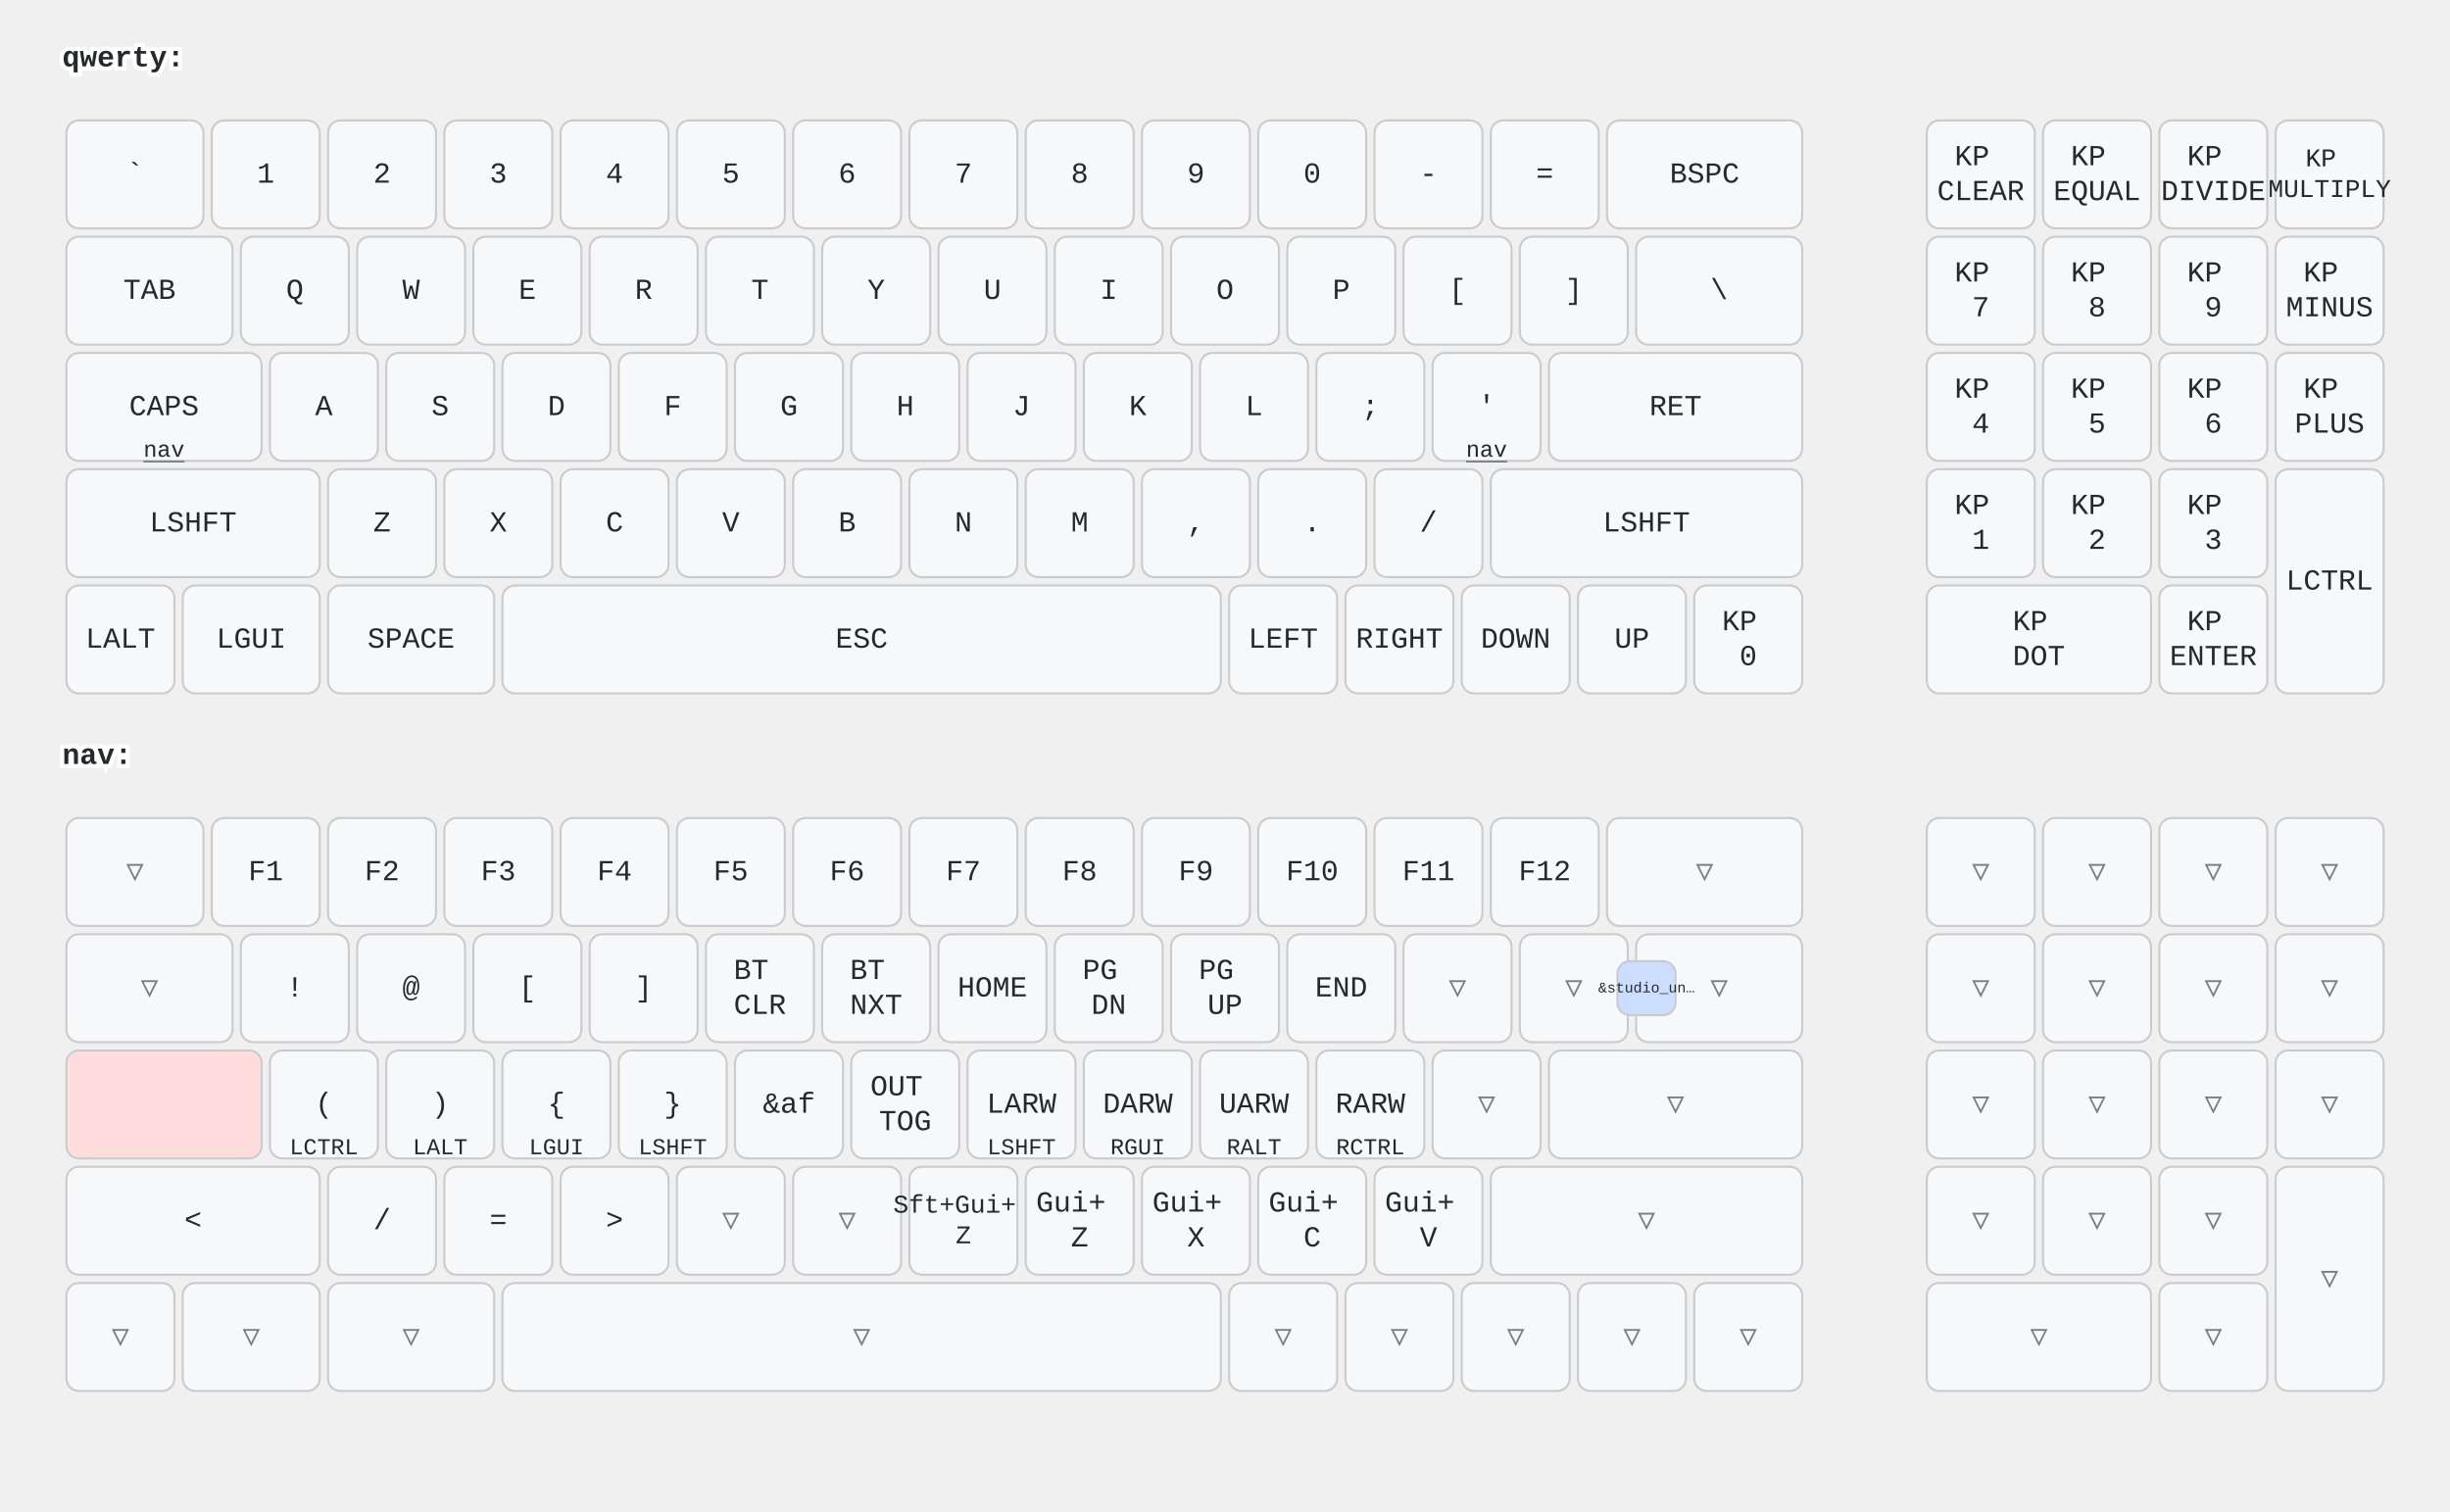
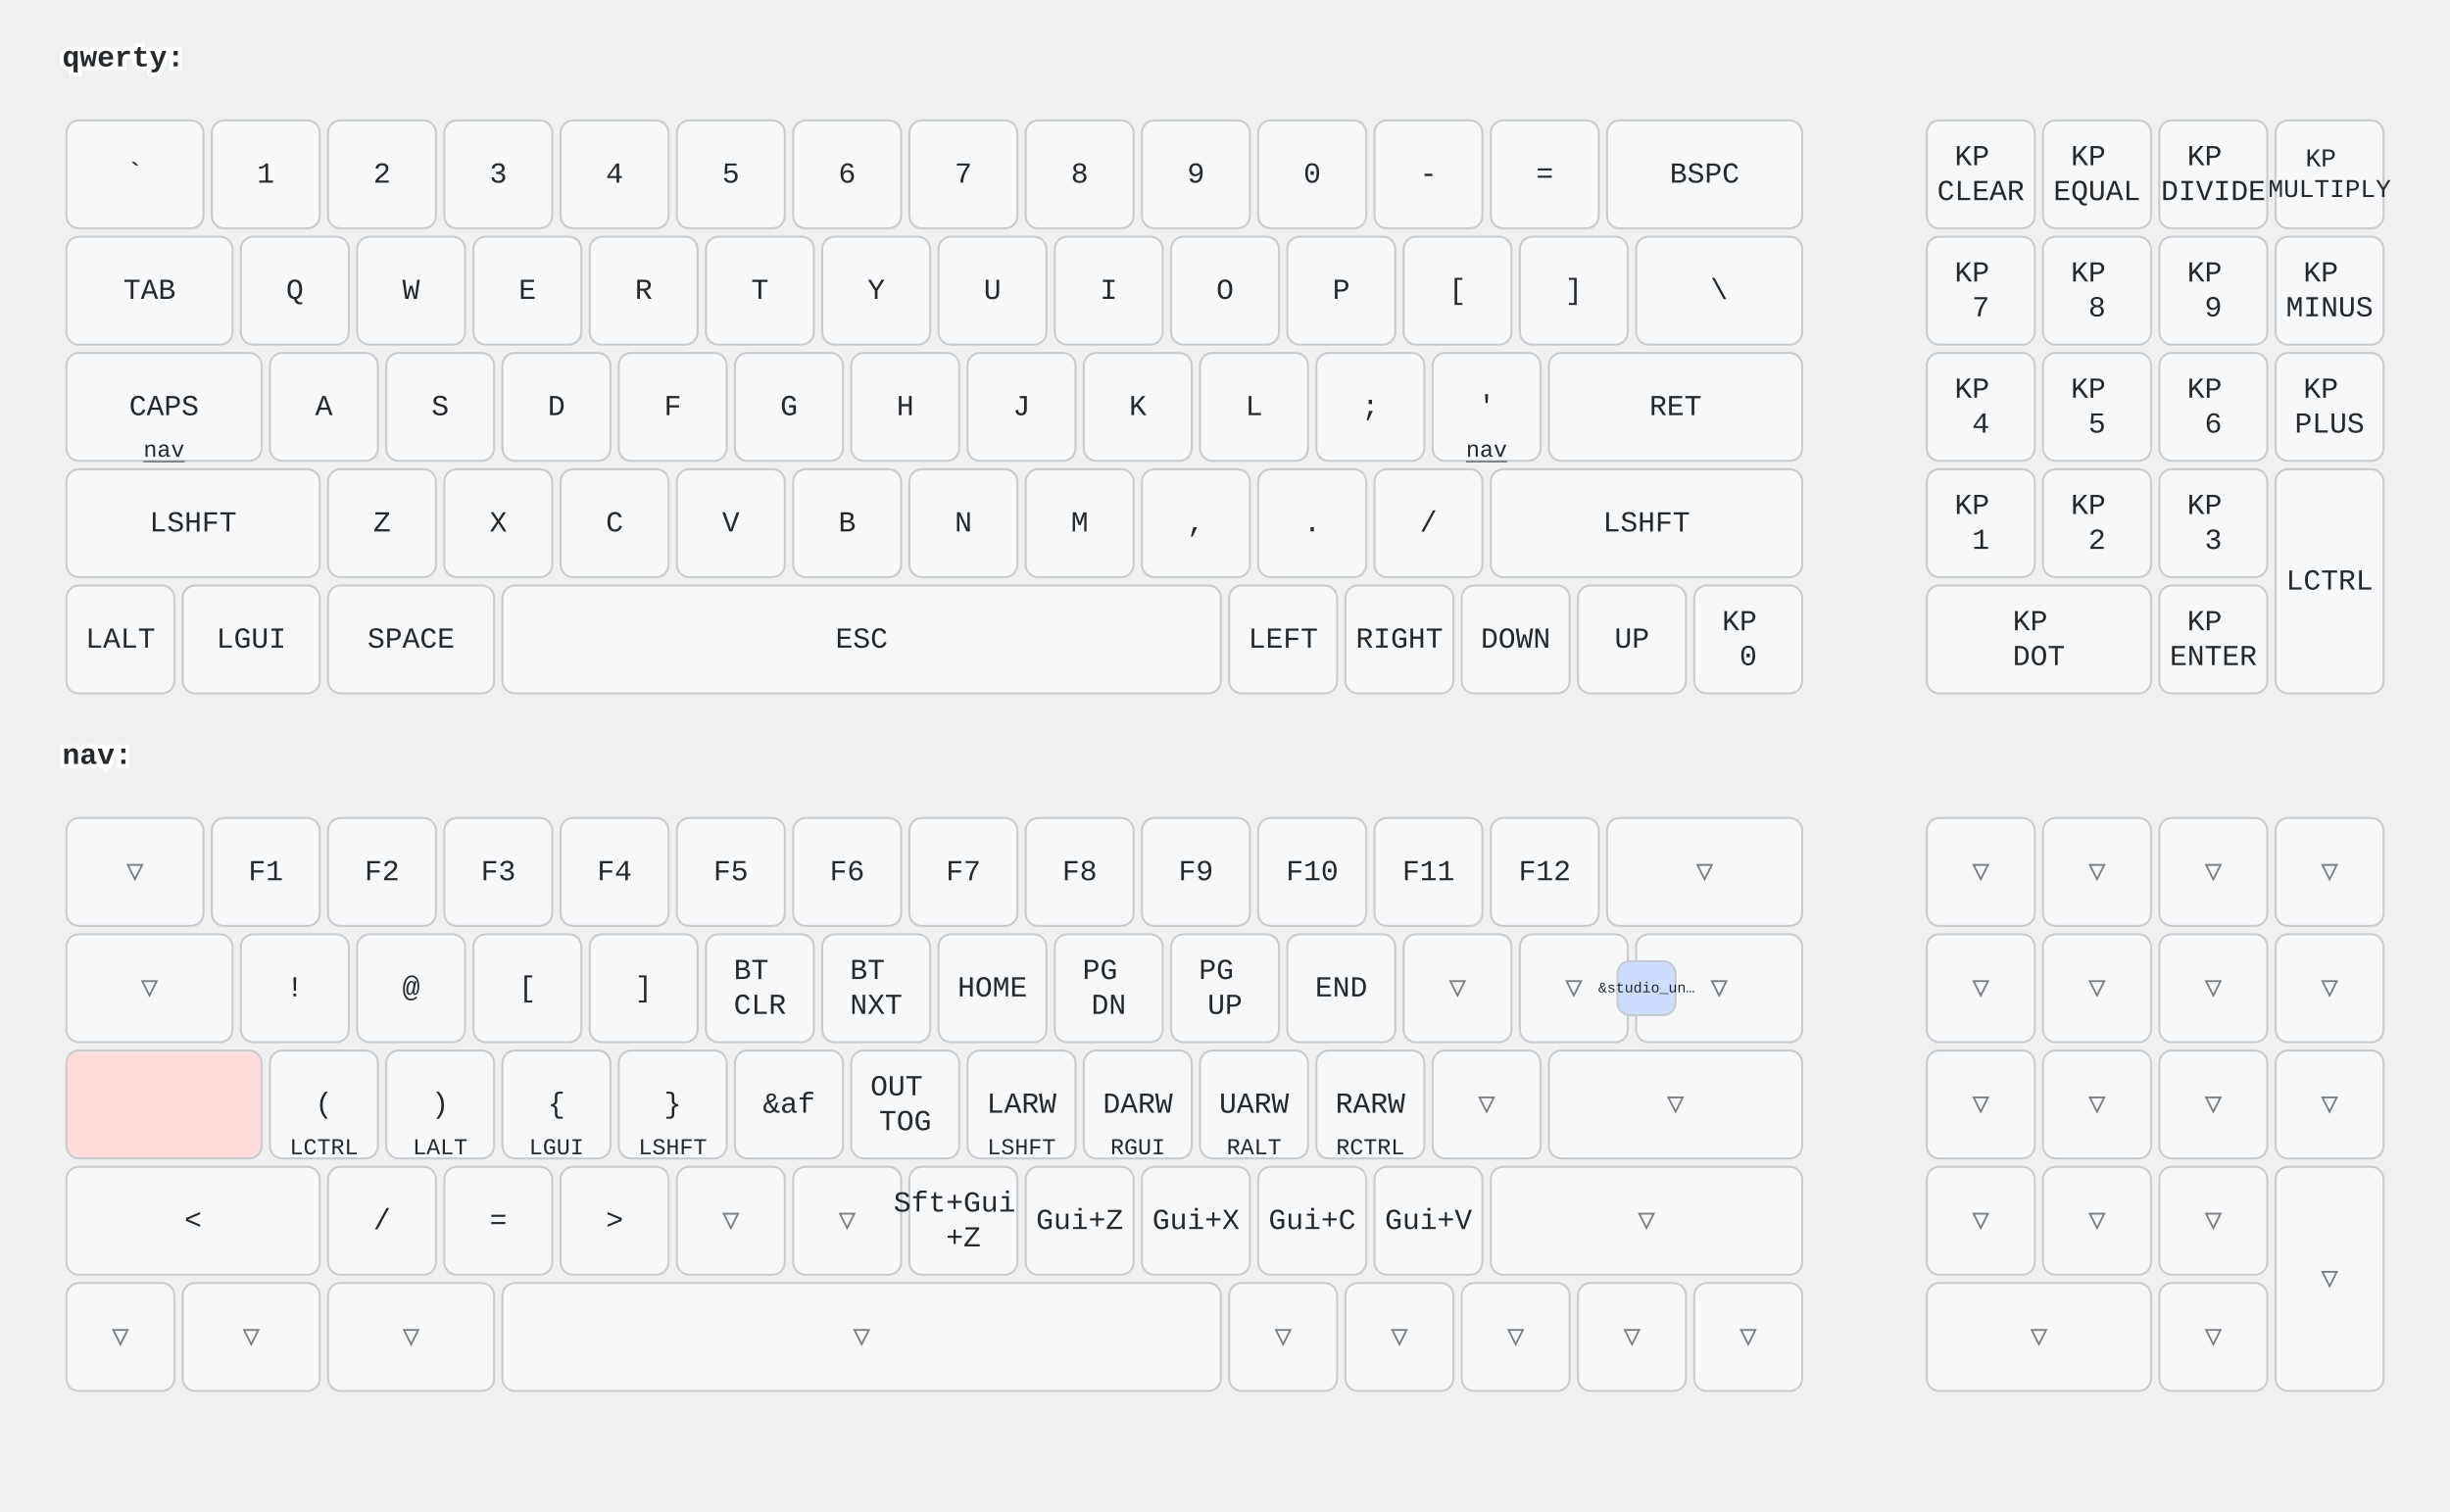
<svg xmlns="http://www.w3.org/2000/svg" width="1180" height="728" viewBox="0 0 1180 728" class="keymap">
  <style>/* inherit to force styles through use tags */
svg path {
    fill: inherit;
}

/* font and background color specifications */
svg.keymap {
    font-family: SFMono-Regular,Consolas,Liberation Mono,Menlo,monospace;
    font-size: 14px;
    font-kerning: normal;
    text-rendering: optimizeLegibility;
    fill: #24292e;
}

/* default key styling */
rect.key {
    fill: #f6f8fa;
}

rect.key, rect.combo {
    stroke: #c9cccf;
    stroke-width: 1;
}

/* default key side styling, only used is draw_key_sides is set */
rect.side {
    filter: brightness(90%);
}

/* color accent for combo boxes */
rect.combo, rect.combo-separate {
    fill: #cdf;
}

/* color accent for held keys */
rect.held, rect.combo.held {
    fill: #fdd;
}

/* color accent for ghost (optional) keys */
rect.ghost, rect.combo.ghost {
    stroke-dasharray: 4, 4;
    stroke-width: 2;
}

text {
    text-anchor: middle;
    dominant-baseline: middle;
}

/* styling for layer labels */
text.label {
    font-weight: bold;
    text-anchor: start;
    stroke: white;
    stroke-width: 4;
    paint-order: stroke;
}

/* styling for optional footer */
text.footer {
    text-anchor: end;
    dominant-baseline: auto;
    stroke: white;
    stroke-width: 4;
    paint-order: stroke;
}

- /* styling for combo tap, and key hold/shifted label text */
- text.combo, text.hold, text.shifted {
+ /* styling for combo tap, and key non-tap label text */
+ text.combo, text.hold, text.shifted, text.left, text.right {
    font-size: 11px;
}

text.hold {
    text-anchor: middle;
    dominant-baseline: auto;
}

text.shifted {
    text-anchor: middle;
    dominant-baseline: hanging;
}

+ text.left {
+     text-anchor: start;
+ }
+ 
+ text.right {
+     text-anchor: end;
+ }
+ 
text.layer-activator {
    text-decoration: underline;
}

/* styling for hold/shifted label text in combo box */
- text.combo.hold, text.combo.shifted {
+ text.combo.hold, text.combo.shifted, text.combo.left, text.combo.right {
    font-size: 8px;
}

/* lighter symbol for transparent keys */
text.trans {
    fill: #7b7e81;
}

/* styling for combo dendrons */
path.combo {
    stroke-width: 1;
    stroke: gray;
    fill: none;
}

/* Start Tabler Icons Cleanup */
/* cannot use height/width with glyphs */
.icon-tabler &gt; path {
    fill: inherit;
    stroke: inherit;
    stroke-width: 2;
}
/* hide tabler's default box */
.icon-tabler &gt; path[stroke="none"][fill="none"] {
    visibility: hidden;
}
/* End Tabler Icons Cleanup */
</style>
  <g transform="translate(30, 0)" class="layer-qwerty">
    <text x="0" y="28" class="label" id="qwerty">qwerty:</text>
    <g transform="translate(0, 56)">
      <g transform="translate(35, 28)" class="key keypos-0">
        <rect rx="6" ry="6" x="-33" y="-26" width="66" height="52" class="key" />
        <text x="0" y="0" class="key tap">`</text>
      </g>
      <g transform="translate(98, 28)" class="key keypos-1">
        <rect rx="6" ry="6" x="-26" y="-26" width="52" height="52" class="key" />
        <text x="0" y="0" class="key tap">1</text>
      </g>
      <g transform="translate(154, 28)" class="key keypos-2">
        <rect rx="6" ry="6" x="-26" y="-26" width="52" height="52" class="key" />
        <text x="0" y="0" class="key tap">2</text>
      </g>
      <g transform="translate(210, 28)" class="key keypos-3">
        <rect rx="6" ry="6" x="-26" y="-26" width="52" height="52" class="key" />
        <text x="0" y="0" class="key tap">3</text>
      </g>
      <g transform="translate(266, 28)" class="key keypos-4">
        <rect rx="6" ry="6" x="-26" y="-26" width="52" height="52" class="key" />
        <text x="0" y="0" class="key tap">4</text>
      </g>
      <g transform="translate(322, 28)" class="key keypos-5">
        <rect rx="6" ry="6" x="-26" y="-26" width="52" height="52" class="key" />
        <text x="0" y="0" class="key tap">5</text>
      </g>
      <g transform="translate(378, 28)" class="key keypos-6">
        <rect rx="6" ry="6" x="-26" y="-26" width="52" height="52" class="key" />
        <text x="0" y="0" class="key tap">6</text>
      </g>
      <g transform="translate(434, 28)" class="key keypos-7">
        <rect rx="6" ry="6" x="-26" y="-26" width="52" height="52" class="key" />
        <text x="0" y="0" class="key tap">7</text>
      </g>
      <g transform="translate(490, 28)" class="key keypos-8">
        <rect rx="6" ry="6" x="-26" y="-26" width="52" height="52" class="key" />
        <text x="0" y="0" class="key tap">8</text>
      </g>
      <g transform="translate(546, 28)" class="key keypos-9">
        <rect rx="6" ry="6" x="-26" y="-26" width="52" height="52" class="key" />
        <text x="0" y="0" class="key tap">9</text>
      </g>
      <g transform="translate(602, 28)" class="key keypos-10">
        <rect rx="6" ry="6" x="-26" y="-26" width="52" height="52" class="key" />
        <text x="0" y="0" class="key tap">0</text>
      </g>
      <g transform="translate(658, 28)" class="key keypos-11">
        <rect rx="6" ry="6" x="-26" y="-26" width="52" height="52" class="key" />
        <text x="0" y="0" class="key tap">-</text>
      </g>
      <g transform="translate(714, 28)" class="key keypos-12">
        <rect rx="6" ry="6" x="-26" y="-26" width="52" height="52" class="key" />
        <text x="0" y="0" class="key tap">=</text>
      </g>
      <g transform="translate(791, 28)" class="key keypos-13">
        <rect rx="6" ry="6" x="-47" y="-26" width="94" height="52" class="key" />
        <text x="0" y="0" class="key tap">BSPC</text>
      </g>
      <g transform="translate(924, 28)" class="key keypos-14">
        <rect rx="6" ry="6" x="-26" y="-26" width="52" height="52" class="key" />
        <text x="0" y="0" class="key tap">
          <tspan x="0" dy="-0.6em">KP</tspan>
          <tspan x="0" dy="1.2em">CLEAR</tspan>
        </text>
      </g>
      <g transform="translate(980, 28)" class="key keypos-15">
        <rect rx="6" ry="6" x="-26" y="-26" width="52" height="52" class="key" />
        <text x="0" y="0" class="key tap">
          <tspan x="0" dy="-0.6em">KP</tspan>
          <tspan x="0" dy="1.2em">EQUAL</tspan>
        </text>
      </g>
      <g transform="translate(1036, 28)" class="key keypos-16">
        <rect rx="6" ry="6" x="-26" y="-26" width="52" height="52" class="key" />
        <text x="0" y="0" class="key tap">
          <tspan x="0" dy="-0.6em">KP</tspan>
          <tspan x="0" dy="1.2em">DIVIDE</tspan>
        </text>
      </g>
      <g transform="translate(1092, 28)" class="key keypos-17">
        <rect rx="6" ry="6" x="-26" y="-26" width="52" height="52" class="key" />
        <text x="0" y="0" class="key tap">
          <tspan x="0" dy="-0.6em" style="font-size: 88%">KP</tspan>
          <tspan x="0" dy="1.2em" style="font-size: 88%">MULTIPLY</tspan>
        </text>
      </g>
      <g transform="translate(42, 84)" class="key keypos-18">
        <rect rx="6" ry="6" x="-40" y="-26" width="80" height="52" class="key" />
        <text x="0" y="0" class="key tap">TAB</text>
      </g>
      <g transform="translate(112, 84)" class="key keypos-19">
        <rect rx="6" ry="6" x="-26" y="-26" width="52" height="52" class="key" />
        <text x="0" y="0" class="key tap">Q</text>
      </g>
      <g transform="translate(168, 84)" class="key keypos-20">
        <rect rx="6" ry="6" x="-26" y="-26" width="52" height="52" class="key" />
        <text x="0" y="0" class="key tap">W</text>
      </g>
      <g transform="translate(224, 84)" class="key keypos-21">
        <rect rx="6" ry="6" x="-26" y="-26" width="52" height="52" class="key" />
        <text x="0" y="0" class="key tap">E</text>
      </g>
      <g transform="translate(280, 84)" class="key keypos-22">
        <rect rx="6" ry="6" x="-26" y="-26" width="52" height="52" class="key" />
        <text x="0" y="0" class="key tap">R</text>
      </g>
      <g transform="translate(336, 84)" class="key keypos-23">
        <rect rx="6" ry="6" x="-26" y="-26" width="52" height="52" class="key" />
        <text x="0" y="0" class="key tap">T</text>
      </g>
      <g transform="translate(392, 84)" class="key keypos-24">
        <rect rx="6" ry="6" x="-26" y="-26" width="52" height="52" class="key" />
        <text x="0" y="0" class="key tap">Y</text>
      </g>
      <g transform="translate(448, 84)" class="key keypos-25">
        <rect rx="6" ry="6" x="-26" y="-26" width="52" height="52" class="key" />
        <text x="0" y="0" class="key tap">U</text>
      </g>
      <g transform="translate(504, 84)" class="key keypos-26">
        <rect rx="6" ry="6" x="-26" y="-26" width="52" height="52" class="key" />
        <text x="0" y="0" class="key tap">I</text>
      </g>
      <g transform="translate(560, 84)" class="key keypos-27">
        <rect rx="6" ry="6" x="-26" y="-26" width="52" height="52" class="key" />
        <text x="0" y="0" class="key tap">O</text>
      </g>
      <g transform="translate(616, 84)" class="key keypos-28">
        <rect rx="6" ry="6" x="-26" y="-26" width="52" height="52" class="key" />
        <text x="0" y="0" class="key tap">P</text>
      </g>
      <g transform="translate(672, 84)" class="key keypos-29">
        <rect rx="6" ry="6" x="-26" y="-26" width="52" height="52" class="key" />
        <text x="0" y="0" class="key tap">[</text>
      </g>
      <g transform="translate(728, 84)" class="key keypos-30">
        <rect rx="6" ry="6" x="-26" y="-26" width="52" height="52" class="key" />
        <text x="0" y="0" class="key tap">]</text>
      </g>
      <g transform="translate(798, 84)" class="key keypos-31">
        <rect rx="6" ry="6" x="-40" y="-26" width="80" height="52" class="key" />
        <text x="0" y="0" class="key tap">\</text>
      </g>
      <g transform="translate(924, 84)" class="key keypos-32">
        <rect rx="6" ry="6" x="-26" y="-26" width="52" height="52" class="key" />
        <text x="0" y="0" class="key tap">
          <tspan x="0" dy="-0.6em">KP</tspan>
          <tspan x="0" dy="1.2em">7</tspan>
        </text>
      </g>
      <g transform="translate(980, 84)" class="key keypos-33">
        <rect rx="6" ry="6" x="-26" y="-26" width="52" height="52" class="key" />
        <text x="0" y="0" class="key tap">
          <tspan x="0" dy="-0.6em">KP</tspan>
          <tspan x="0" dy="1.2em">8</tspan>
        </text>
      </g>
      <g transform="translate(1036, 84)" class="key keypos-34">
        <rect rx="6" ry="6" x="-26" y="-26" width="52" height="52" class="key" />
        <text x="0" y="0" class="key tap">
          <tspan x="0" dy="-0.6em">KP</tspan>
          <tspan x="0" dy="1.2em">9</tspan>
        </text>
      </g>
      <g transform="translate(1092, 84)" class="key keypos-35">
        <rect rx="6" ry="6" x="-26" y="-26" width="52" height="52" class="key" />
        <text x="0" y="0" class="key tap">
          <tspan x="0" dy="-0.6em">KP</tspan>
          <tspan x="0" dy="1.2em">MINUS</tspan>
        </text>
      </g>
      <g transform="translate(49, 140)" class="key keypos-36">
        <rect rx="6" ry="6" x="-47" y="-26" width="94" height="52" class="key" />
        <text x="0" y="0" class="key tap">CAPS</text>
        <a href="#nav">
          <text x="0" y="24" class="key hold layer-activator">nav</text>
        </a>
      </g>
      <g transform="translate(126, 140)" class="key keypos-37">
        <rect rx="6" ry="6" x="-26" y="-26" width="52" height="52" class="key" />
        <text x="0" y="0" class="key tap">A</text>
      </g>
      <g transform="translate(182, 140)" class="key keypos-38">
        <rect rx="6" ry="6" x="-26" y="-26" width="52" height="52" class="key" />
        <text x="0" y="0" class="key tap">S</text>
      </g>
      <g transform="translate(238, 140)" class="key keypos-39">
        <rect rx="6" ry="6" x="-26" y="-26" width="52" height="52" class="key" />
        <text x="0" y="0" class="key tap">D</text>
      </g>
      <g transform="translate(294, 140)" class="key keypos-40">
        <rect rx="6" ry="6" x="-26" y="-26" width="52" height="52" class="key" />
        <text x="0" y="0" class="key tap">F</text>
      </g>
      <g transform="translate(350, 140)" class="key keypos-41">
        <rect rx="6" ry="6" x="-26" y="-26" width="52" height="52" class="key" />
        <text x="0" y="0" class="key tap">G</text>
      </g>
      <g transform="translate(406, 140)" class="key keypos-42">
        <rect rx="6" ry="6" x="-26" y="-26" width="52" height="52" class="key" />
        <text x="0" y="0" class="key tap">H</text>
      </g>
      <g transform="translate(462, 140)" class="key keypos-43">
        <rect rx="6" ry="6" x="-26" y="-26" width="52" height="52" class="key" />
        <text x="0" y="0" class="key tap">J</text>
      </g>
      <g transform="translate(518, 140)" class="key keypos-44">
        <rect rx="6" ry="6" x="-26" y="-26" width="52" height="52" class="key" />
        <text x="0" y="0" class="key tap">K</text>
      </g>
      <g transform="translate(574, 140)" class="key keypos-45">
        <rect rx="6" ry="6" x="-26" y="-26" width="52" height="52" class="key" />
        <text x="0" y="0" class="key tap">L</text>
      </g>
      <g transform="translate(630, 140)" class="key keypos-46">
        <rect rx="6" ry="6" x="-26" y="-26" width="52" height="52" class="key" />
        <text x="0" y="0" class="key tap">;</text>
      </g>
      <g transform="translate(686, 140)" class="key keypos-47">
        <rect rx="6" ry="6" x="-26" y="-26" width="52" height="52" class="key" />
        <text x="0" y="0" class="key tap">'</text>
        <a href="#nav">
          <text x="0" y="24" class="key hold layer-activator">nav</text>
        </a>
      </g>
      <g transform="translate(777, 140)" class="key keypos-48">
        <rect rx="6" ry="6" x="-61" y="-26" width="122" height="52" class="key" />
        <text x="0" y="0" class="key tap">RET</text>
      </g>
      <g transform="translate(924, 140)" class="key keypos-49">
        <rect rx="6" ry="6" x="-26" y="-26" width="52" height="52" class="key" />
        <text x="0" y="0" class="key tap">
          <tspan x="0" dy="-0.6em">KP</tspan>
          <tspan x="0" dy="1.2em">4</tspan>
        </text>
      </g>
      <g transform="translate(980, 140)" class="key keypos-50">
        <rect rx="6" ry="6" x="-26" y="-26" width="52" height="52" class="key" />
        <text x="0" y="0" class="key tap">
          <tspan x="0" dy="-0.6em">KP</tspan>
          <tspan x="0" dy="1.2em">5</tspan>
        </text>
      </g>
      <g transform="translate(1036, 140)" class="key keypos-51">
        <rect rx="6" ry="6" x="-26" y="-26" width="52" height="52" class="key" />
        <text x="0" y="0" class="key tap">
          <tspan x="0" dy="-0.6em">KP</tspan>
          <tspan x="0" dy="1.2em">6</tspan>
        </text>
      </g>
      <g transform="translate(1092, 140)" class="key keypos-52">
        <rect rx="6" ry="6" x="-26" y="-26" width="52" height="52" class="key" />
        <text x="0" y="0" class="key tap">
          <tspan x="0" dy="-0.6em">KP</tspan>
          <tspan x="0" dy="1.2em">PLUS</tspan>
        </text>
      </g>
      <g transform="translate(63, 196)" class="key keypos-53">
        <rect rx="6" ry="6" x="-61" y="-26" width="122" height="52" class="key" />
        <text x="0" y="0" class="key tap">LSHFT</text>
      </g>
      <g transform="translate(154, 196)" class="key keypos-54">
        <rect rx="6" ry="6" x="-26" y="-26" width="52" height="52" class="key" />
        <text x="0" y="0" class="key tap">Z</text>
      </g>
      <g transform="translate(210, 196)" class="key keypos-55">
        <rect rx="6" ry="6" x="-26" y="-26" width="52" height="52" class="key" />
        <text x="0" y="0" class="key tap">X</text>
      </g>
      <g transform="translate(266, 196)" class="key keypos-56">
        <rect rx="6" ry="6" x="-26" y="-26" width="52" height="52" class="key" />
        <text x="0" y="0" class="key tap">C</text>
      </g>
      <g transform="translate(322, 196)" class="key keypos-57">
        <rect rx="6" ry="6" x="-26" y="-26" width="52" height="52" class="key" />
        <text x="0" y="0" class="key tap">V</text>
      </g>
      <g transform="translate(378, 196)" class="key keypos-58">
        <rect rx="6" ry="6" x="-26" y="-26" width="52" height="52" class="key" />
        <text x="0" y="0" class="key tap">B</text>
      </g>
      <g transform="translate(434, 196)" class="key keypos-59">
        <rect rx="6" ry="6" x="-26" y="-26" width="52" height="52" class="key" />
        <text x="0" y="0" class="key tap">N</text>
      </g>
      <g transform="translate(490, 196)" class="key keypos-60">
        <rect rx="6" ry="6" x="-26" y="-26" width="52" height="52" class="key" />
        <text x="0" y="0" class="key tap">M</text>
      </g>
      <g transform="translate(546, 196)" class="key keypos-61">
        <rect rx="6" ry="6" x="-26" y="-26" width="52" height="52" class="key" />
        <text x="0" y="0" class="key tap">,</text>
      </g>
      <g transform="translate(602, 196)" class="key keypos-62">
        <rect rx="6" ry="6" x="-26" y="-26" width="52" height="52" class="key" />
        <text x="0" y="0" class="key tap">.</text>
      </g>
      <g transform="translate(658, 196)" class="key keypos-63">
        <rect rx="6" ry="6" x="-26" y="-26" width="52" height="52" class="key" />
        <text x="0" y="0" class="key tap">/</text>
      </g>
      <g transform="translate(763, 196)" class="key keypos-64">
        <rect rx="6" ry="6" x="-75" y="-26" width="150" height="52" class="key" />
        <text x="0" y="0" class="key tap">LSHFT</text>
      </g>
      <g transform="translate(924, 196)" class="key keypos-65">
        <rect rx="6" ry="6" x="-26" y="-26" width="52" height="52" class="key" />
        <text x="0" y="0" class="key tap">
          <tspan x="0" dy="-0.6em">KP</tspan>
          <tspan x="0" dy="1.2em">1</tspan>
        </text>
      </g>
      <g transform="translate(980, 196)" class="key keypos-66">
        <rect rx="6" ry="6" x="-26" y="-26" width="52" height="52" class="key" />
        <text x="0" y="0" class="key tap">
          <tspan x="0" dy="-0.6em">KP</tspan>
          <tspan x="0" dy="1.2em">2</tspan>
        </text>
      </g>
      <g transform="translate(1036, 196)" class="key keypos-67">
        <rect rx="6" ry="6" x="-26" y="-26" width="52" height="52" class="key" />
        <text x="0" y="0" class="key tap">
          <tspan x="0" dy="-0.6em">KP</tspan>
          <tspan x="0" dy="1.2em">3</tspan>
        </text>
      </g>
      <g transform="translate(1092, 224)" class="key keypos-68">
        <rect rx="6" ry="6" x="-26" y="-54" width="52" height="108" class="key" />
        <text x="0" y="0" class="key tap">LCTRL</text>
      </g>
      <g transform="translate(28, 252)" class="key keypos-69">
        <rect rx="6" ry="6" x="-26" y="-26" width="52" height="52" class="key" />
        <text x="0" y="0" class="key tap">LALT</text>
      </g>
      <g transform="translate(91, 252)" class="key keypos-70">
        <rect rx="6" ry="6" x="-33" y="-26" width="66" height="52" class="key" />
        <text x="0" y="0" class="key tap">LGUI</text>
      </g>
      <g transform="translate(168, 252)" class="key keypos-71">
        <rect rx="6" ry="6" x="-40" y="-26" width="80" height="52" class="key" />
        <text x="0" y="0" class="key tap">SPACE</text>
      </g>
      <g transform="translate(385, 252)" class="key keypos-72">
        <rect rx="6" ry="6" x="-173" y="-26" width="346" height="52" class="key" />
        <text x="0" y="0" class="key tap">ESC</text>
      </g>
      <g transform="translate(588, 252)" class="key keypos-73">
        <rect rx="6" ry="6" x="-26" y="-26" width="52" height="52" class="key" />
        <text x="0" y="0" class="key tap">LEFT</text>
      </g>
      <g transform="translate(644, 252)" class="key keypos-74">
        <rect rx="6" ry="6" x="-26" y="-26" width="52" height="52" class="key" />
        <text x="0" y="0" class="key tap">RIGHT</text>
      </g>
      <g transform="translate(700, 252)" class="key keypos-75">
        <rect rx="6" ry="6" x="-26" y="-26" width="52" height="52" class="key" />
        <text x="0" y="0" class="key tap">DOWN</text>
      </g>
      <g transform="translate(756, 252)" class="key keypos-76">
        <rect rx="6" ry="6" x="-26" y="-26" width="52" height="52" class="key" />
        <text x="0" y="0" class="key tap">UP</text>
      </g>
      <g transform="translate(812, 252)" class="key keypos-77">
        <rect rx="6" ry="6" x="-26" y="-26" width="52" height="52" class="key" />
        <text x="0" y="0" class="key tap">
          <tspan x="0" dy="-0.6em">KP</tspan>
          <tspan x="0" dy="1.2em">0</tspan>
        </text>
      </g>
      <g transform="translate(952, 252)" class="key keypos-78">
        <rect rx="6" ry="6" x="-54" y="-26" width="108" height="52" class="key" />
        <text x="0" y="0" class="key tap">
          <tspan x="0" dy="-0.6em">KP</tspan>
          <tspan x="0" dy="1.2em">DOT</tspan>
        </text>
      </g>
      <g transform="translate(1036, 252)" class="key keypos-79">
        <rect rx="6" ry="6" x="-26" y="-26" width="52" height="52" class="key" />
        <text x="0" y="0" class="key tap">
          <tspan x="0" dy="-0.6em">KP</tspan>
          <tspan x="0" dy="1.2em">ENTER</tspan>
        </text>
      </g>
    </g>
  </g>
  <g transform="translate(30, 336)" class="layer-nav">
    <text x="0" y="28" class="label" id="nav">nav:</text>
    <g transform="translate(0, 56)">
      <g transform="translate(35, 28)" class="key trans keypos-0">
        <rect rx="6" ry="6" x="-33" y="-26" width="66" height="52" class="key trans" />
        <text x="0" y="0" class="key trans tap">▽</text>
      </g>
      <g transform="translate(98, 28)" class="key keypos-1">
        <rect rx="6" ry="6" x="-26" y="-26" width="52" height="52" class="key" />
        <text x="0" y="0" class="key tap">F1</text>
      </g>
      <g transform="translate(154, 28)" class="key keypos-2">
        <rect rx="6" ry="6" x="-26" y="-26" width="52" height="52" class="key" />
        <text x="0" y="0" class="key tap">F2</text>
      </g>
      <g transform="translate(210, 28)" class="key keypos-3">
        <rect rx="6" ry="6" x="-26" y="-26" width="52" height="52" class="key" />
        <text x="0" y="0" class="key tap">F3</text>
      </g>
      <g transform="translate(266, 28)" class="key keypos-4">
        <rect rx="6" ry="6" x="-26" y="-26" width="52" height="52" class="key" />
        <text x="0" y="0" class="key tap">F4</text>
      </g>
      <g transform="translate(322, 28)" class="key keypos-5">
        <rect rx="6" ry="6" x="-26" y="-26" width="52" height="52" class="key" />
        <text x="0" y="0" class="key tap">F5</text>
      </g>
      <g transform="translate(378, 28)" class="key keypos-6">
        <rect rx="6" ry="6" x="-26" y="-26" width="52" height="52" class="key" />
        <text x="0" y="0" class="key tap">F6</text>
      </g>
      <g transform="translate(434, 28)" class="key keypos-7">
        <rect rx="6" ry="6" x="-26" y="-26" width="52" height="52" class="key" />
        <text x="0" y="0" class="key tap">F7</text>
      </g>
      <g transform="translate(490, 28)" class="key keypos-8">
        <rect rx="6" ry="6" x="-26" y="-26" width="52" height="52" class="key" />
        <text x="0" y="0" class="key tap">F8</text>
      </g>
      <g transform="translate(546, 28)" class="key keypos-9">
        <rect rx="6" ry="6" x="-26" y="-26" width="52" height="52" class="key" />
        <text x="0" y="0" class="key tap">F9</text>
      </g>
      <g transform="translate(602, 28)" class="key keypos-10">
        <rect rx="6" ry="6" x="-26" y="-26" width="52" height="52" class="key" />
        <text x="0" y="0" class="key tap">F10</text>
      </g>
      <g transform="translate(658, 28)" class="key keypos-11">
        <rect rx="6" ry="6" x="-26" y="-26" width="52" height="52" class="key" />
        <text x="0" y="0" class="key tap">F11</text>
      </g>
      <g transform="translate(714, 28)" class="key keypos-12">
        <rect rx="6" ry="6" x="-26" y="-26" width="52" height="52" class="key" />
        <text x="0" y="0" class="key tap">F12</text>
      </g>
      <g transform="translate(791, 28)" class="key trans keypos-13">
        <rect rx="6" ry="6" x="-47" y="-26" width="94" height="52" class="key trans" />
        <text x="0" y="0" class="key trans tap">▽</text>
      </g>
      <g transform="translate(924, 28)" class="key trans keypos-14">
        <rect rx="6" ry="6" x="-26" y="-26" width="52" height="52" class="key trans" />
        <text x="0" y="0" class="key trans tap">▽</text>
      </g>
      <g transform="translate(980, 28)" class="key trans keypos-15">
        <rect rx="6" ry="6" x="-26" y="-26" width="52" height="52" class="key trans" />
        <text x="0" y="0" class="key trans tap">▽</text>
      </g>
      <g transform="translate(1036, 28)" class="key trans keypos-16">
        <rect rx="6" ry="6" x="-26" y="-26" width="52" height="52" class="key trans" />
        <text x="0" y="0" class="key trans tap">▽</text>
      </g>
      <g transform="translate(1092, 28)" class="key trans keypos-17">
        <rect rx="6" ry="6" x="-26" y="-26" width="52" height="52" class="key trans" />
        <text x="0" y="0" class="key trans tap">▽</text>
      </g>
      <g transform="translate(42, 84)" class="key trans keypos-18">
        <rect rx="6" ry="6" x="-40" y="-26" width="80" height="52" class="key trans" />
        <text x="0" y="0" class="key trans tap">▽</text>
      </g>
      <g transform="translate(112, 84)" class="key keypos-19">
        <rect rx="6" ry="6" x="-26" y="-26" width="52" height="52" class="key" />
        <text x="0" y="0" class="key tap">!</text>
      </g>
      <g transform="translate(168, 84)" class="key keypos-20">
        <rect rx="6" ry="6" x="-26" y="-26" width="52" height="52" class="key" />
        <text x="0" y="0" class="key tap">@</text>
      </g>
      <g transform="translate(224, 84)" class="key keypos-21">
        <rect rx="6" ry="6" x="-26" y="-26" width="52" height="52" class="key" />
        <text x="0" y="0" class="key tap">[</text>
      </g>
      <g transform="translate(280, 84)" class="key keypos-22">
        <rect rx="6" ry="6" x="-26" y="-26" width="52" height="52" class="key" />
        <text x="0" y="0" class="key tap">]</text>
      </g>
      <g transform="translate(336, 84)" class="key keypos-23">
        <rect rx="6" ry="6" x="-26" y="-26" width="52" height="52" class="key" />
        <text x="0" y="0" class="key tap">
          <tspan x="0" dy="-0.6em">BT</tspan>
          <tspan x="0" dy="1.2em">CLR</tspan>
        </text>
      </g>
      <g transform="translate(392, 84)" class="key keypos-24">
        <rect rx="6" ry="6" x="-26" y="-26" width="52" height="52" class="key" />
        <text x="0" y="0" class="key tap">
          <tspan x="0" dy="-0.6em">BT</tspan>
          <tspan x="0" dy="1.2em">NXT</tspan>
        </text>
      </g>
      <g transform="translate(448, 84)" class="key keypos-25">
        <rect rx="6" ry="6" x="-26" y="-26" width="52" height="52" class="key" />
        <text x="0" y="0" class="key tap">HOME</text>
      </g>
      <g transform="translate(504, 84)" class="key keypos-26">
        <rect rx="6" ry="6" x="-26" y="-26" width="52" height="52" class="key" />
        <text x="0" y="0" class="key tap">
          <tspan x="0" dy="-0.6em">PG</tspan>
          <tspan x="0" dy="1.2em">DN</tspan>
        </text>
      </g>
      <g transform="translate(560, 84)" class="key keypos-27">
        <rect rx="6" ry="6" x="-26" y="-26" width="52" height="52" class="key" />
        <text x="0" y="0" class="key tap">
          <tspan x="0" dy="-0.6em">PG</tspan>
          <tspan x="0" dy="1.2em">UP</tspan>
        </text>
      </g>
      <g transform="translate(616, 84)" class="key keypos-28">
        <rect rx="6" ry="6" x="-26" y="-26" width="52" height="52" class="key" />
        <text x="0" y="0" class="key tap">END</text>
      </g>
      <g transform="translate(672, 84)" class="key trans keypos-29">
        <rect rx="6" ry="6" x="-26" y="-26" width="52" height="52" class="key trans" />
        <text x="0" y="0" class="key trans tap">▽</text>
      </g>
      <g transform="translate(728, 84)" class="key trans keypos-30">
        <rect rx="6" ry="6" x="-26" y="-26" width="52" height="52" class="key trans" />
        <text x="0" y="0" class="key trans tap">▽</text>
      </g>
      <g transform="translate(798, 84)" class="key trans keypos-31">
        <rect rx="6" ry="6" x="-40" y="-26" width="80" height="52" class="key trans" />
        <text x="0" y="0" class="key trans tap">▽</text>
      </g>
      <g transform="translate(924, 84)" class="key trans keypos-32">
        <rect rx="6" ry="6" x="-26" y="-26" width="52" height="52" class="key trans" />
        <text x="0" y="0" class="key trans tap">▽</text>
      </g>
      <g transform="translate(980, 84)" class="key trans keypos-33">
        <rect rx="6" ry="6" x="-26" y="-26" width="52" height="52" class="key trans" />
        <text x="0" y="0" class="key trans tap">▽</text>
      </g>
      <g transform="translate(1036, 84)" class="key trans keypos-34">
        <rect rx="6" ry="6" x="-26" y="-26" width="52" height="52" class="key trans" />
        <text x="0" y="0" class="key trans tap">▽</text>
      </g>
      <g transform="translate(1092, 84)" class="key trans keypos-35">
        <rect rx="6" ry="6" x="-26" y="-26" width="52" height="52" class="key trans" />
        <text x="0" y="0" class="key trans tap">▽</text>
      </g>
      <g transform="translate(49, 140)" class="key held keypos-36">
        <rect rx="6" ry="6" x="-47" y="-26" width="94" height="52" class="key held" />
      </g>
      <g transform="translate(126, 140)" class="key keypos-37">
        <rect rx="6" ry="6" x="-26" y="-26" width="52" height="52" class="key" />
        <text x="0" y="0" class="key tap">(</text>
        <text x="0" y="24" class="key hold">LCTRL</text>
      </g>
      <g transform="translate(182, 140)" class="key keypos-38">
        <rect rx="6" ry="6" x="-26" y="-26" width="52" height="52" class="key" />
        <text x="0" y="0" class="key tap">)</text>
        <text x="0" y="24" class="key hold">LALT</text>
      </g>
      <g transform="translate(238, 140)" class="key keypos-39">
        <rect rx="6" ry="6" x="-26" y="-26" width="52" height="52" class="key" />
        <text x="0" y="0" class="key tap">{</text>
        <text x="0" y="24" class="key hold">LGUI</text>
      </g>
      <g transform="translate(294, 140)" class="key keypos-40">
        <rect rx="6" ry="6" x="-26" y="-26" width="52" height="52" class="key" />
        <text x="0" y="0" class="key tap">}</text>
        <text x="0" y="24" class="key hold">LSHFT</text>
      </g>
      <g transform="translate(350, 140)" class="key keypos-41">
        <rect rx="6" ry="6" x="-26" y="-26" width="52" height="52" class="key" />
        <text x="0" y="0" class="key tap">&amp;af</text>
      </g>
      <g transform="translate(406, 140)" class="key keypos-42">
        <rect rx="6" ry="6" x="-26" y="-26" width="52" height="52" class="key" />
        <text x="0" y="0" class="key tap">
          <tspan x="0" dy="-0.6em">OUT</tspan>
          <tspan x="0" dy="1.2em">TOG</tspan>
        </text>
      </g>
      <g transform="translate(462, 140)" class="key keypos-43">
        <rect rx="6" ry="6" x="-26" y="-26" width="52" height="52" class="key" />
        <text x="0" y="0" class="key tap">LARW</text>
        <text x="0" y="24" class="key hold">LSHFT</text>
      </g>
      <g transform="translate(518, 140)" class="key keypos-44">
        <rect rx="6" ry="6" x="-26" y="-26" width="52" height="52" class="key" />
        <text x="0" y="0" class="key tap">DARW</text>
        <text x="0" y="24" class="key hold">RGUI</text>
      </g>
      <g transform="translate(574, 140)" class="key keypos-45">
        <rect rx="6" ry="6" x="-26" y="-26" width="52" height="52" class="key" />
        <text x="0" y="0" class="key tap">UARW</text>
        <text x="0" y="24" class="key hold">RALT</text>
      </g>
      <g transform="translate(630, 140)" class="key keypos-46">
        <rect rx="6" ry="6" x="-26" y="-26" width="52" height="52" class="key" />
        <text x="0" y="0" class="key tap">RARW</text>
        <text x="0" y="24" class="key hold">RCTRL</text>
      </g>
      <g transform="translate(686, 140)" class="key trans keypos-47">
        <rect rx="6" ry="6" x="-26" y="-26" width="52" height="52" class="key trans" />
        <text x="0" y="0" class="key trans tap">▽</text>
      </g>
      <g transform="translate(777, 140)" class="key trans keypos-48">
        <rect rx="6" ry="6" x="-61" y="-26" width="122" height="52" class="key trans" />
        <text x="0" y="0" class="key trans tap">▽</text>
      </g>
      <g transform="translate(924, 140)" class="key trans keypos-49">
        <rect rx="6" ry="6" x="-26" y="-26" width="52" height="52" class="key trans" />
        <text x="0" y="0" class="key trans tap">▽</text>
      </g>
      <g transform="translate(980, 140)" class="key trans keypos-50">
        <rect rx="6" ry="6" x="-26" y="-26" width="52" height="52" class="key trans" />
        <text x="0" y="0" class="key trans tap">▽</text>
      </g>
      <g transform="translate(1036, 140)" class="key trans keypos-51">
        <rect rx="6" ry="6" x="-26" y="-26" width="52" height="52" class="key trans" />
        <text x="0" y="0" class="key trans tap">▽</text>
      </g>
      <g transform="translate(1092, 140)" class="key trans keypos-52">
        <rect rx="6" ry="6" x="-26" y="-26" width="52" height="52" class="key trans" />
        <text x="0" y="0" class="key trans tap">▽</text>
      </g>
      <g transform="translate(63, 196)" class="key keypos-53">
        <rect rx="6" ry="6" x="-61" y="-26" width="122" height="52" class="key" />
        <text x="0" y="0" class="key tap">&lt;</text>
      </g>
      <g transform="translate(154, 196)" class="key keypos-54">
        <rect rx="6" ry="6" x="-26" y="-26" width="52" height="52" class="key" />
        <text x="0" y="0" class="key tap">/</text>
      </g>
      <g transform="translate(210, 196)" class="key keypos-55">
        <rect rx="6" ry="6" x="-26" y="-26" width="52" height="52" class="key" />
        <text x="0" y="0" class="key tap">=</text>
      </g>
      <g transform="translate(266, 196)" class="key keypos-56">
        <rect rx="6" ry="6" x="-26" y="-26" width="52" height="52" class="key" />
        <text x="0" y="0" class="key tap">&gt;</text>
      </g>
      <g transform="translate(322, 196)" class="key trans keypos-57">
        <rect rx="6" ry="6" x="-26" y="-26" width="52" height="52" class="key trans" />
        <text x="0" y="0" class="key trans tap">▽</text>
      </g>
      <g transform="translate(378, 196)" class="key trans keypos-58">
        <rect rx="6" ry="6" x="-26" y="-26" width="52" height="52" class="key trans" />
        <text x="0" y="0" class="key trans tap">▽</text>
      </g>
      <g transform="translate(434, 196)" class="key keypos-59">
        <rect rx="6" ry="6" x="-26" y="-26" width="52" height="52" class="key" />
        <text x="0" y="0" class="key tap">
-           <tspan x="0" dy="-0.6em" style="font-size: 88%">Sft+Gui+</tspan>
-           <tspan x="0" dy="1.2em" style="font-size: 88%">Z</tspan>
+           <tspan x="0" dy="-0.6em">Sft+Gui</tspan>
+           <tspan x="0" dy="1.2em">+Z</tspan>
        </text>
      </g>
      <g transform="translate(490, 196)" class="key keypos-60">
        <rect rx="6" ry="6" x="-26" y="-26" width="52" height="52" class="key" />
-         <text x="0" y="0" class="key tap">
-           <tspan x="0" dy="-0.6em">Gui+</tspan>
-           <tspan x="0" dy="1.2em">Z</tspan>
-         </text>
+         <text x="0" y="0" class="key tap">Gui+Z</text>
      </g>
      <g transform="translate(546, 196)" class="key keypos-61">
        <rect rx="6" ry="6" x="-26" y="-26" width="52" height="52" class="key" />
-         <text x="0" y="0" class="key tap">
-           <tspan x="0" dy="-0.6em">Gui+</tspan>
-           <tspan x="0" dy="1.2em">X</tspan>
-         </text>
+         <text x="0" y="0" class="key tap">Gui+X</text>
      </g>
      <g transform="translate(602, 196)" class="key keypos-62">
        <rect rx="6" ry="6" x="-26" y="-26" width="52" height="52" class="key" />
-         <text x="0" y="0" class="key tap">
-           <tspan x="0" dy="-0.6em">Gui+</tspan>
-           <tspan x="0" dy="1.2em">C</tspan>
-         </text>
+         <text x="0" y="0" class="key tap">Gui+C</text>
      </g>
      <g transform="translate(658, 196)" class="key keypos-63">
        <rect rx="6" ry="6" x="-26" y="-26" width="52" height="52" class="key" />
-         <text x="0" y="0" class="key tap">
-           <tspan x="0" dy="-0.6em">Gui+</tspan>
-           <tspan x="0" dy="1.2em">V</tspan>
-         </text>
+         <text x="0" y="0" class="key tap">Gui+V</text>
      </g>
      <g transform="translate(763, 196)" class="key trans keypos-64">
        <rect rx="6" ry="6" x="-75" y="-26" width="150" height="52" class="key trans" />
        <text x="0" y="0" class="key trans tap">▽</text>
      </g>
      <g transform="translate(924, 196)" class="key trans keypos-65">
        <rect rx="6" ry="6" x="-26" y="-26" width="52" height="52" class="key trans" />
        <text x="0" y="0" class="key trans tap">▽</text>
      </g>
      <g transform="translate(980, 196)" class="key trans keypos-66">
        <rect rx="6" ry="6" x="-26" y="-26" width="52" height="52" class="key trans" />
        <text x="0" y="0" class="key trans tap">▽</text>
      </g>
      <g transform="translate(1036, 196)" class="key trans keypos-67">
        <rect rx="6" ry="6" x="-26" y="-26" width="52" height="52" class="key trans" />
        <text x="0" y="0" class="key trans tap">▽</text>
      </g>
      <g transform="translate(1092, 224)" class="key trans keypos-68">
        <rect rx="6" ry="6" x="-26" y="-54" width="52" height="108" class="key trans" />
        <text x="0" y="0" class="key trans tap">▽</text>
      </g>
      <g transform="translate(28, 252)" class="key trans keypos-69">
        <rect rx="6" ry="6" x="-26" y="-26" width="52" height="52" class="key trans" />
        <text x="0" y="0" class="key trans tap">▽</text>
      </g>
      <g transform="translate(91, 252)" class="key trans keypos-70">
        <rect rx="6" ry="6" x="-33" y="-26" width="66" height="52" class="key trans" />
        <text x="0" y="0" class="key trans tap">▽</text>
      </g>
      <g transform="translate(168, 252)" class="key trans keypos-71">
        <rect rx="6" ry="6" x="-40" y="-26" width="80" height="52" class="key trans" />
        <text x="0" y="0" class="key trans tap">▽</text>
      </g>
      <g transform="translate(385, 252)" class="key trans keypos-72">
        <rect rx="6" ry="6" x="-173" y="-26" width="346" height="52" class="key trans" />
        <text x="0" y="0" class="key trans tap">▽</text>
      </g>
      <g transform="translate(588, 252)" class="key trans keypos-73">
        <rect rx="6" ry="6" x="-26" y="-26" width="52" height="52" class="key trans" />
        <text x="0" y="0" class="key trans tap">▽</text>
      </g>
      <g transform="translate(644, 252)" class="key trans keypos-74">
        <rect rx="6" ry="6" x="-26" y="-26" width="52" height="52" class="key trans" />
        <text x="0" y="0" class="key trans tap">▽</text>
      </g>
      <g transform="translate(700, 252)" class="key trans keypos-75">
        <rect rx="6" ry="6" x="-26" y="-26" width="52" height="52" class="key trans" />
        <text x="0" y="0" class="key trans tap">▽</text>
      </g>
      <g transform="translate(756, 252)" class="key trans keypos-76">
        <rect rx="6" ry="6" x="-26" y="-26" width="52" height="52" class="key trans" />
        <text x="0" y="0" class="key trans tap">▽</text>
      </g>
      <g transform="translate(812, 252)" class="key trans keypos-77">
        <rect rx="6" ry="6" x="-26" y="-26" width="52" height="52" class="key trans" />
        <text x="0" y="0" class="key trans tap">▽</text>
      </g>
      <g transform="translate(952, 252)" class="key trans keypos-78">
        <rect rx="6" ry="6" x="-54" y="-26" width="108" height="52" class="key trans" />
        <text x="0" y="0" class="key trans tap">▽</text>
      </g>
      <g transform="translate(1036, 252)" class="key trans keypos-79">
        <rect rx="6" ry="6" x="-26" y="-26" width="52" height="52" class="key trans" />
        <text x="0" y="0" class="key trans tap">▽</text>
      </g>
      <g class="combo combopos-0">
        <rect rx="6" ry="6" x="749" y="71" width="28" height="26" class="combo" />
        <text x="763" y="84" class="combo tap">
          <tspan style="font-size: 64%">&amp;studio_un…</tspan>
        </text>
      </g>
    </g>
  </g>
</svg>
